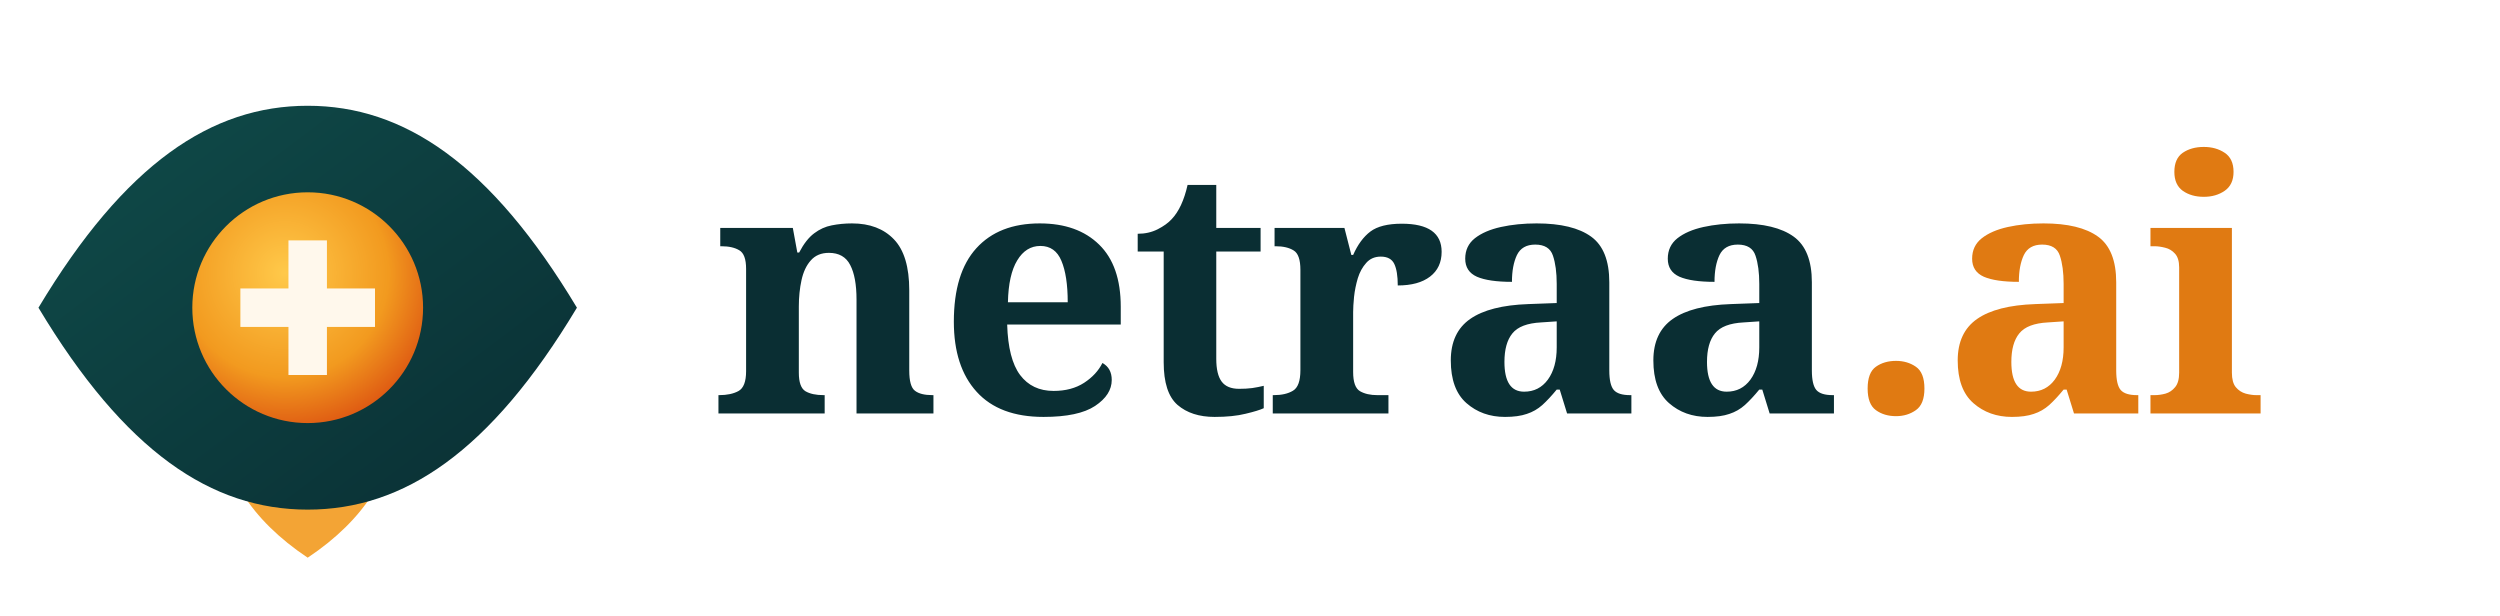
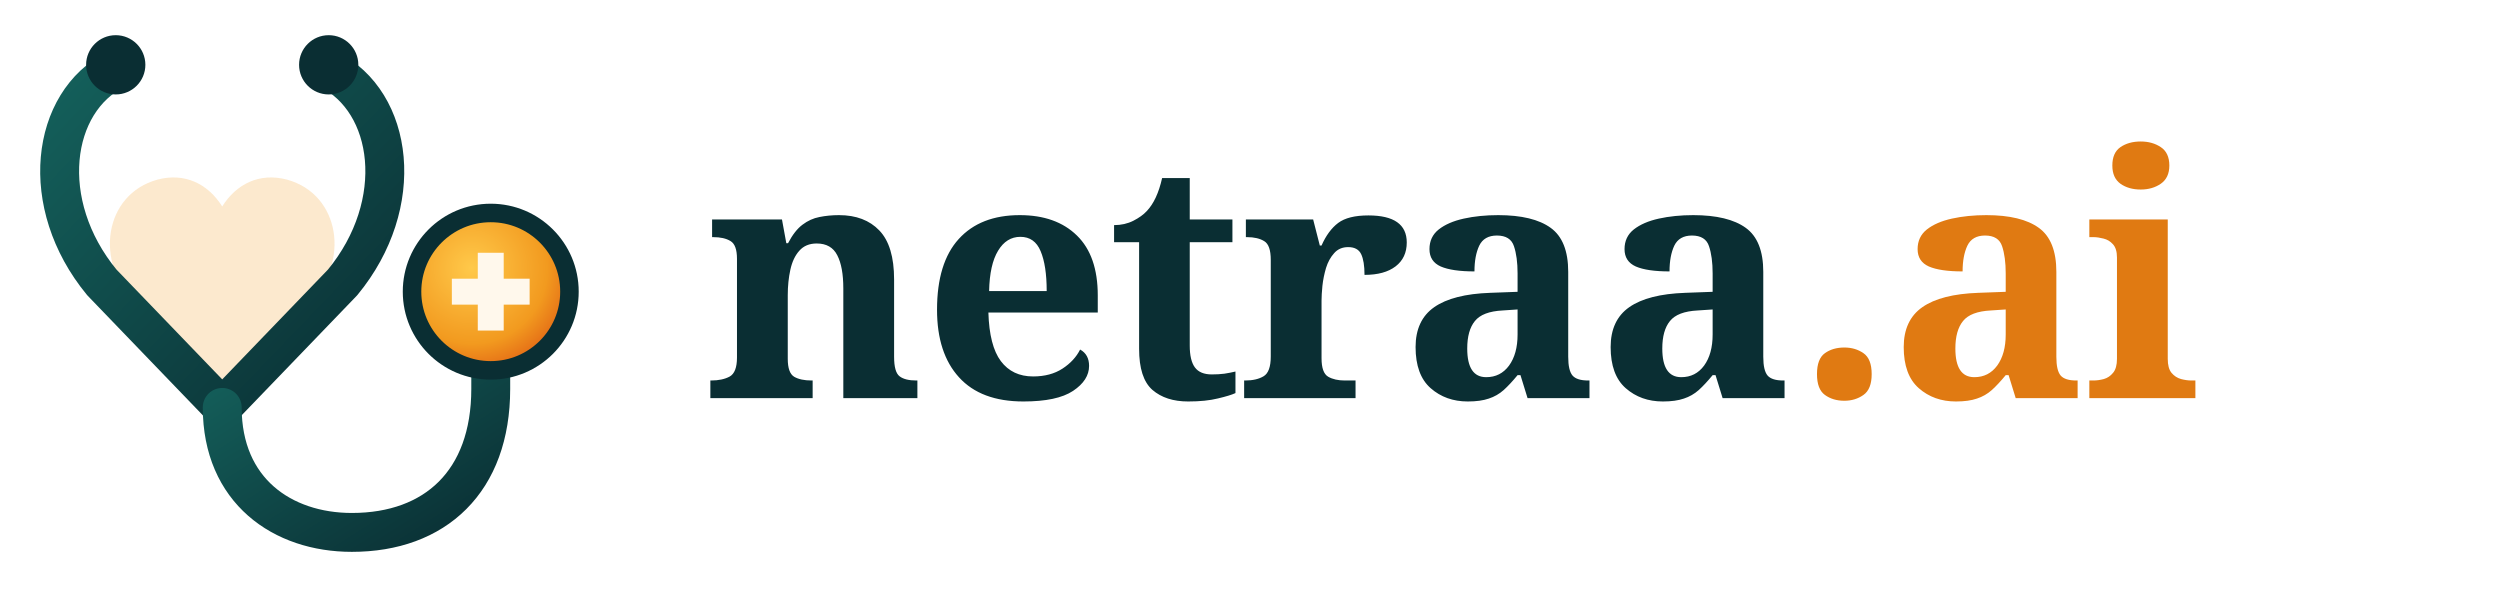
- <svg xmlns="http://www.w3.org/2000/svg" viewBox="0 0 260 64" role="img" aria-label="Netraa.ai">
+ <svg xmlns="http://www.w3.org/2000/svg" viewBox="0 0 270 64" role="img" aria-label="Netraa.ai">
  <defs>
-     <linearGradient id="nl-lid" x1="0" y1="0" x2="1" y2="1">
-       <stop offset="0" stop-color="#0F4C4A" />
+     <linearGradient id="nl-tube" x1="0" y1="0" x2="1" y2="1">
+       <stop offset="0" stop-color="#14605B" />
      <stop offset="1" stop-color="#0A2E33" />
    </linearGradient>
-     <radialGradient id="nl-iris" cx=".4" cy=".35" r=".75">
+     <radialGradient id="nl-bell" cx=".38" cy=".35" r=".8">
      <stop offset="0" stop-color="#FFC94A" />
      <stop offset=".6" stop-color="#F29A1F" />
      <stop offset="1" stop-color="#D9480F" />
    </radialGradient>
  </defs>
-   <path d="M32 58c-6-4-9-9-9-14 4 1 7 4 9 8 2-4 5-7 9-8 0 5-3 10-9 14z" fill="#F29A1F" opacity=".9" />
-   <path d="M4 32C13 17 22 11 32 11s19 6 28 21c-9 15-18 21-28 21S13 47 4 32z" fill="url(#nl-lid)" />
-   <circle cx="32" cy="32" r="12" fill="url(#nl-iris)" />
-   <path d="M30 25h4v5h5v4h-5v5h-4v-5h-5v-4h5z" fill="#FFF8EC" />
-   <text x="74" y="43" font-family="Fraunces, Georgia, serif" font-size="36" font-weight="600" fill="#0A2E33" letter-spacing="-0.5">netraa<tspan fill="#E07A12">.ai</tspan>
+   <path d="M24 41.5 14.6 32.6c-4.4-4.2-3.4-11.6 2.4-13.2 3-.8 5.5.5 7 2.9 1.5-2.4 4-3.7 7-2.9 5.8 1.6 6.8 9 2.4 13.2z" fill="#F29A1F" opacity=".22" />
+   <path d="M12.5 7.5C5.5 11 4 22 11 30.5L24 44l13-13.5c7-8.5 5.5-19.5-1.5-23" fill="none" stroke="url(#nl-tube)" stroke-width="4.2" stroke-linecap="round" stroke-linejoin="round" />
+   <path d="M24 44c0 9 6.5 13.5 14 13.5 9 0 15-5.5 15-15.5v-3" fill="none" stroke="url(#nl-tube)" stroke-width="4.2" stroke-linecap="round" />
+   <circle cx="12.5" cy="7" r="3.2" fill="#0A2E33" />
+   <circle cx="35.5" cy="7" r="3.2" fill="#0A2E33" />
+   <circle cx="53" cy="31.5" r="8.5" fill="url(#nl-bell)" />
+   <circle cx="53" cy="31.5" r="8.5" fill="none" stroke="#0A2E33" stroke-width="2" />
+   <path d="M51.6 27.3h2.8v2.8h2.8v2.8h-2.8v2.8h-2.8v-2.8h-2.8v-2.8h2.8z" fill="#FFF8EC" />
+   <text x="76" y="43" font-family="Fraunces, Georgia, serif" font-size="36" font-weight="600" fill="#0A2E33" letter-spacing="-0.5">netraa<tspan fill="#E07A12">.ai</tspan>
  </text>
</svg>
